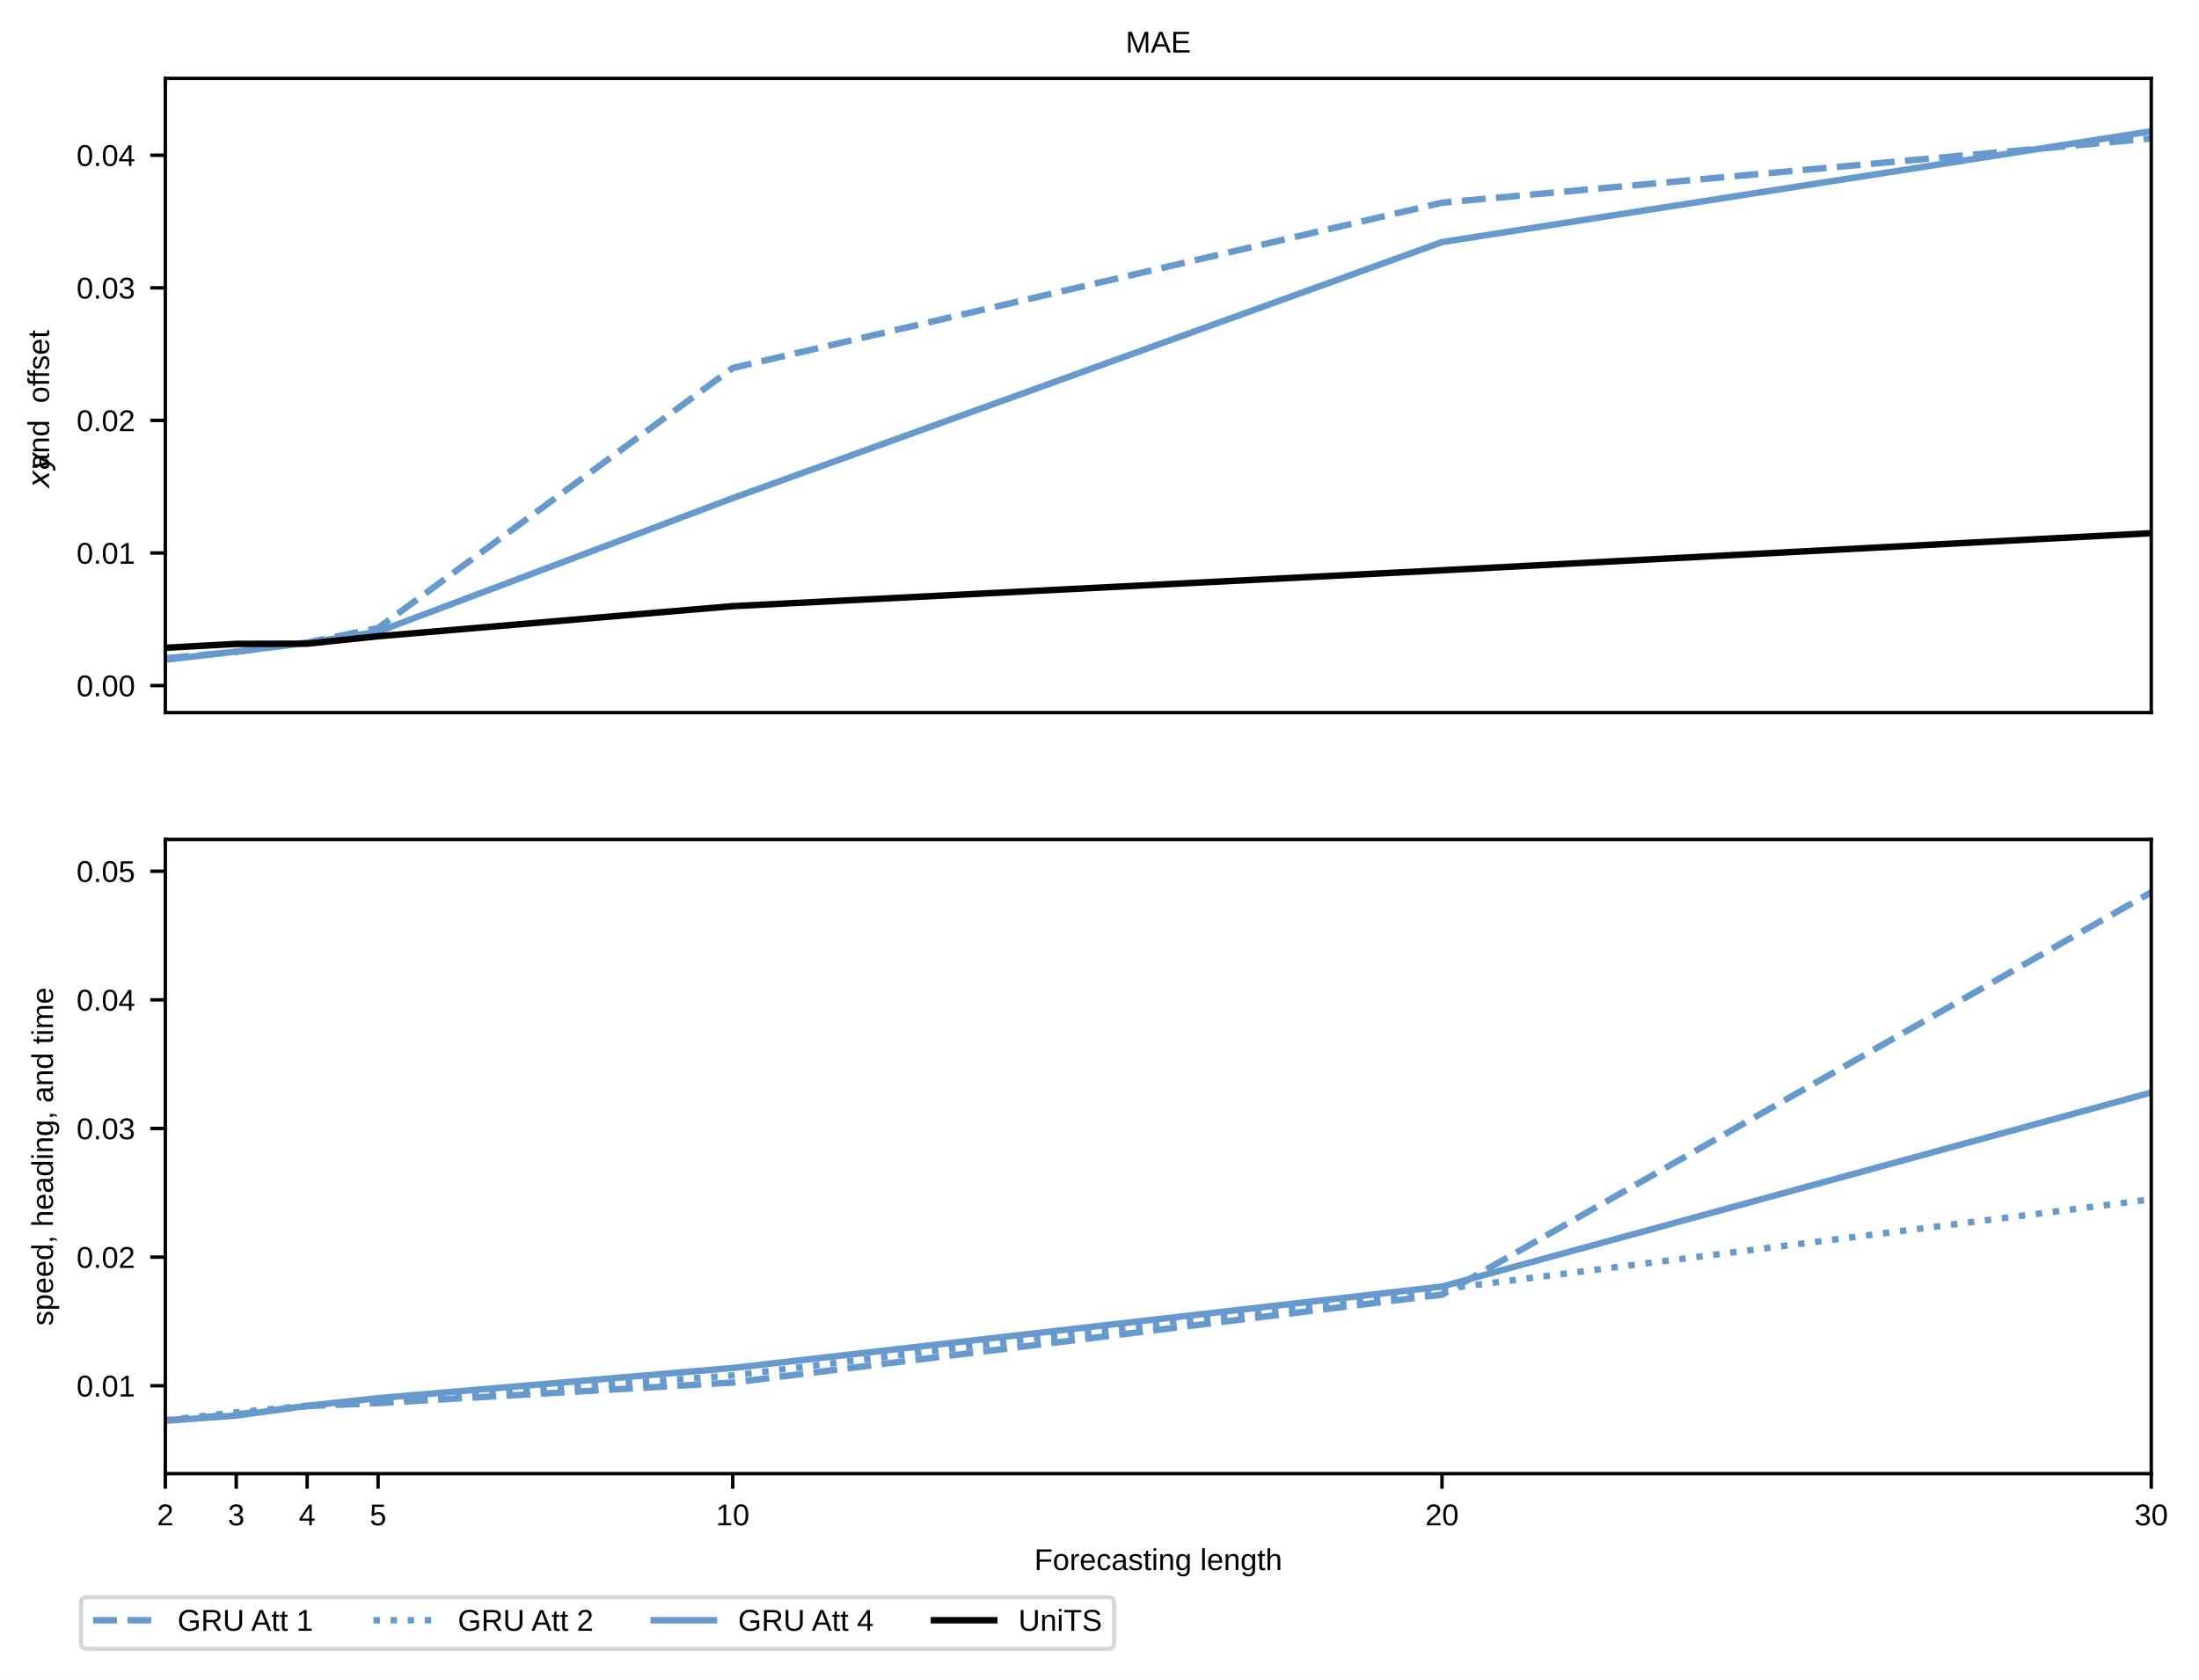
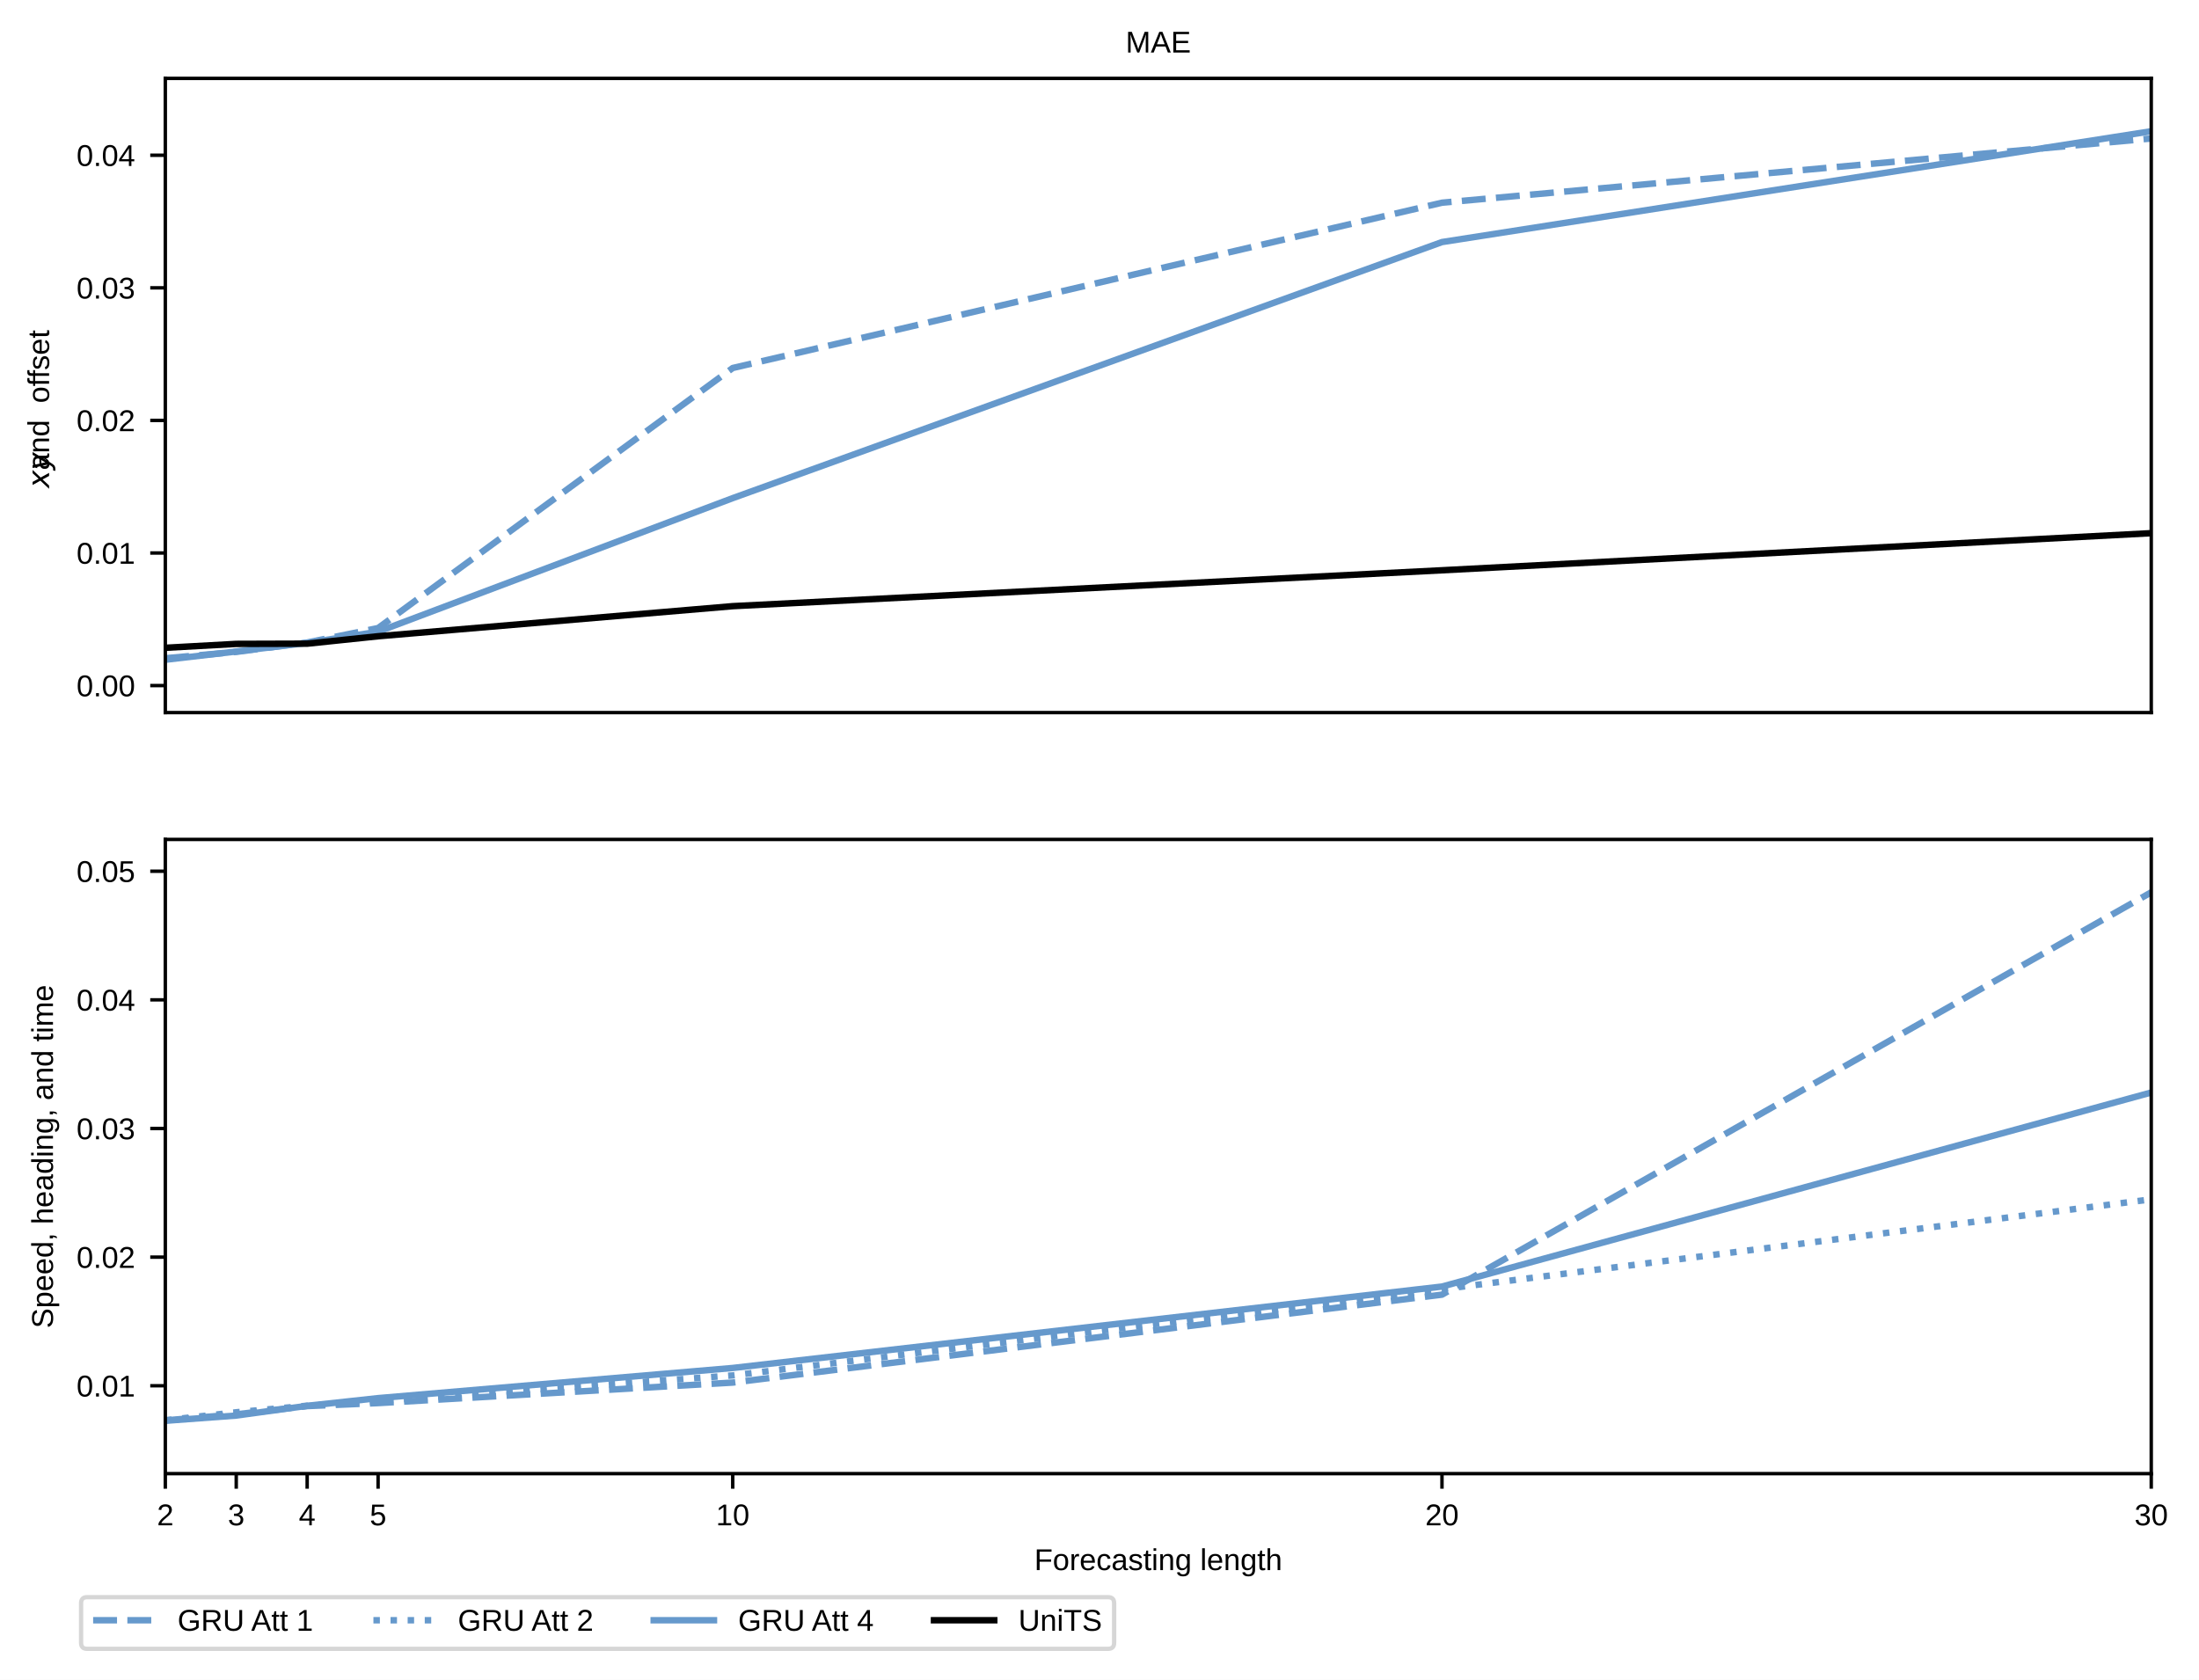
<svg xmlns="http://www.w3.org/2000/svg" xmlns:xlink="http://www.w3.org/1999/xlink" width="510.834pt" height="390.237pt" viewBox="0 0 510.834 390.237" version="1.1">
  <defs>
    <style type="text/css">*{stroke-linejoin: round; stroke-linecap: butt}</style>
  </defs>
  <g id="figure_1">
    <g id="patch_1">
      <path d="M 0 390.237  L 510.834 390.237  L 510.834 0  L 0 0  z " style="fill: #ffffff" />
    </g>
    <g id="axes_1">
      <g id="patch_2">
        <path d="M 38.403 165.541  L 499.741 165.541  L 499.741 18.21  L 38.403 18.21  z " style="fill: #ffffff" />
      </g>
      <g id="matplotlib.axis_1" />
      <g id="matplotlib.axis_2">
        <g id="ytick_1">
          <g id="line2d_1">
            <defs>
-               <path id="mac200c1c7b" d="M 0 0  L -3.5 0  " style="stroke: #000000; stroke-width: 0.8" />
+               <path id="m1d9680abad" d="M 0 0  L -3.5 0  " style="stroke: #000000; stroke-width: 0.8" />
            </defs>
            <g>
-               <use xlink:href="#mac200c1c7b" x="38.403" y="159.262" style="stroke: #000000; stroke-width: 0.8" />
+               <use xlink:href="#m1d9680abad" x="38.403" y="159.262" style="stroke: #000000; stroke-width: 0.8" />
            </g>
          </g>
          <g id="text_1">
            <text style="font: 7px 'Arial'; text-anchor: end" x="31.403" y="161.767" transform="rotate(-0 31.40266 161.7672)">0.00</text>
          </g>
        </g>
        <g id="ytick_2">
          <g id="line2d_2">
            <g>
-               <use xlink:href="#mac200c1c7b" x="38.403" y="128.461" style="stroke: #000000; stroke-width: 0.8" />
+               <use xlink:href="#m1d9680abad" x="38.403" y="128.461" style="stroke: #000000; stroke-width: 0.8" />
            </g>
          </g>
          <g id="text_2">
            <text style="font: 7px 'Arial'; text-anchor: end" x="31.403" y="130.967" transform="rotate(-0 31.40266 130.9667)">0.01</text>
          </g>
        </g>
        <g id="ytick_3">
          <g id="line2d_3">
            <g>
-               <use xlink:href="#mac200c1c7b" x="38.403" y="97.661" style="stroke: #000000; stroke-width: 0.8" />
+               <use xlink:href="#m1d9680abad" x="38.403" y="97.661" style="stroke: #000000; stroke-width: 0.8" />
            </g>
          </g>
          <g id="text_3">
            <text style="font: 7px 'Arial'; text-anchor: end" x="31.403" y="100.166" transform="rotate(-0 31.40266 100.1662)">0.02</text>
          </g>
        </g>
        <g id="ytick_4">
          <g id="line2d_4">
            <g>
-               <use xlink:href="#mac200c1c7b" x="38.403" y="66.861" style="stroke: #000000; stroke-width: 0.8" />
+               <use xlink:href="#m1d9680abad" x="38.403" y="66.861" style="stroke: #000000; stroke-width: 0.8" />
            </g>
          </g>
          <g id="text_4">
            <text style="font: 7px 'Arial'; text-anchor: end" x="31.403" y="69.366" transform="rotate(-0 31.40266 69.36576)">0.03</text>
          </g>
        </g>
        <g id="ytick_5">
          <g id="line2d_5">
            <g>
-               <use xlink:href="#mac200c1c7b" x="38.403" y="36.06" style="stroke: #000000; stroke-width: 0.8" />
+               <use xlink:href="#m1d9680abad" x="38.403" y="36.06" style="stroke: #000000; stroke-width: 0.8" />
            </g>
          </g>
          <g id="text_5">
            <text style="font: 7px 'Arial'; text-anchor: end" x="31.403" y="38.565" transform="rotate(-0 31.40266 38.56527)">0.04</text>
          </g>
        </g>
        <g id="text_6">
          <g transform="translate(12.31 113.3658) rotate(-90)">
            <text>
              <tspan style="font: oblique 7px 'DejaVu Sans'" x="0 19.711" y="-0.906">xy</tspan>
              <tspan style="font: 7px 'Arial'" x="4.143 6.087 9.98 13.874 17.767 23.854 25.799 29.692 31.637 33.582 37.082 40.975" y="-0.906"> and  offset</tspan>
            </text>
          </g>
        </g>
      </g>
      <g id="line2d_6">
-         <path d="M 38.403 152.919  L 54.879 151.44  L 71.355 149.262  L 87.832 145.903  L 170.214 85.49  L 334.977 47.09  L 499.741 32.171  " clip-path="url(#p5e2cd64c76)" style="fill: none; stroke-dasharray: 5.55,2.4; stroke-dashoffset: 0; stroke: #6699cc; stroke-width: 1.5" />
+         <path d="M 38.403 152.919  L 54.879 151.44  L 71.355 149.262  L 87.832 145.903  L 170.214 85.49  L 334.977 47.09  L 499.741 32.171  " clip-path="url(#pa69828a25e)" style="fill: none; stroke-dasharray: 5.55,2.4; stroke-dashoffset: 0; stroke: #6699cc; stroke-width: 1.5" />
      </g>
      <g id="line2d_7">
-         <path d="M 38.403 153.264  L 54.879 151.348  L 71.355 149.346  L 87.832 146.746  L 170.214 115.72  L 334.977 56.234  L 499.741 30.488  " clip-path="url(#p5e2cd64c76)" style="fill: none; stroke: #6699cc; stroke-width: 1.5; stroke-linecap: square" />
+         <path d="M 38.403 153.264  L 54.879 151.348  L 71.355 149.346  L 87.832 146.746  L 170.214 115.72  L 334.977 56.234  L 499.741 30.488  " clip-path="url(#pa69828a25e)" style="fill: none; stroke: #6699cc; stroke-width: 1.5; stroke-linecap: square" />
      </g>
      <g id="line2d_8">
-         <path d="M 38.403 150.487  L 54.879 149.581  L 71.355 149.53  L 87.832 147.806  L 170.214 140.815  L 334.977 132.479  L 499.741 123.861  " clip-path="url(#p5e2cd64c76)" style="fill: none; stroke: #000000; stroke-width: 1.5; stroke-linecap: square" />
+         <path d="M 38.403 150.487  L 54.879 149.581  L 71.355 149.53  L 87.832 147.806  L 170.214 140.815  L 334.977 132.479  L 499.741 123.861  " clip-path="url(#pa69828a25e)" style="fill: none; stroke: #000000; stroke-width: 1.5; stroke-linecap: square" />
      </g>
      <g id="patch_3">
        <path d="M 38.403 165.541  L 38.403 18.21  " style="fill: none; stroke: #000000; stroke-width: 0.8; stroke-linejoin: miter; stroke-linecap: square" />
      </g>
      <g id="patch_4">
        <path d="M 499.741 165.541  L 499.741 18.21  " style="fill: none; stroke: #000000; stroke-width: 0.8; stroke-linejoin: miter; stroke-linecap: square" />
      </g>
      <g id="patch_5">
        <path d="M 38.403 165.541  L 499.741 165.541  " style="fill: none; stroke: #000000; stroke-width: 0.8; stroke-linejoin: miter; stroke-linecap: square" />
      </g>
      <g id="patch_6">
        <path d="M 38.403 18.21  L 499.741 18.21  " style="fill: none; stroke: #000000; stroke-width: 0.8; stroke-linejoin: miter; stroke-linecap: square" />
      </g>
      <g id="text_7">
        <text style="font: 7px 'Arial'; text-anchor: middle" x="269.072" y="12.21" transform="rotate(-0 269.0719 12.21047)">MAE</text>
      </g>
    </g>
    <g id="axes_2">
      <g id="patch_7">
        <path d="M 38.403 342.338  L 499.741 342.338  L 499.741 195.007  L 38.403 195.007  z " style="fill: #ffffff" />
      </g>
      <g id="matplotlib.axis_3">
        <g id="xtick_1">
          <g id="line2d_9">
            <defs>
-               <path id="m1e4723d750" d="M 0 0  L 0 3.5  " style="stroke: #000000; stroke-width: 0.8" />
+               <path id="m1767503b1a" d="M 0 0  L 0 3.5  " style="stroke: #000000; stroke-width: 0.8" />
            </defs>
            <g>
-               <use xlink:href="#m1e4723d750" x="38.403" y="342.338" style="stroke: #000000; stroke-width: 0.8" />
+               <use xlink:href="#m1767503b1a" x="38.403" y="342.338" style="stroke: #000000; stroke-width: 0.8" />
            </g>
          </g>
          <g id="text_8">
            <text style="font: 7px 'Arial'; text-anchor: middle" x="38.403" y="354.348" transform="rotate(-0 38.40266 354.3485)">2</text>
          </g>
        </g>
        <g id="xtick_2">
          <g id="line2d_10">
            <g>
-               <use xlink:href="#m1e4723d750" x="54.879" y="342.338" style="stroke: #000000; stroke-width: 0.8" />
+               <use xlink:href="#m1767503b1a" x="54.879" y="342.338" style="stroke: #000000; stroke-width: 0.8" />
            </g>
          </g>
          <g id="text_9">
            <text style="font: 7px 'Arial'; text-anchor: middle" x="54.879" y="354.348" transform="rotate(-0 54.87903 354.3485)">3</text>
          </g>
        </g>
        <g id="xtick_3">
          <g id="line2d_11">
            <g>
-               <use xlink:href="#m1e4723d750" x="71.355" y="342.338" style="stroke: #000000; stroke-width: 0.8" />
+               <use xlink:href="#m1767503b1a" x="71.355" y="342.338" style="stroke: #000000; stroke-width: 0.8" />
            </g>
          </g>
          <g id="text_10">
            <text style="font: 7px 'Arial'; text-anchor: middle" x="71.355" y="354.348" transform="rotate(-0 71.35541 354.3485)">4</text>
          </g>
        </g>
        <g id="xtick_4">
          <g id="line2d_12">
            <g>
-               <use xlink:href="#m1e4723d750" x="87.832" y="342.338" style="stroke: #000000; stroke-width: 0.8" />
+               <use xlink:href="#m1767503b1a" x="87.832" y="342.338" style="stroke: #000000; stroke-width: 0.8" />
            </g>
          </g>
          <g id="text_11">
            <text style="font: 7px 'Arial'; text-anchor: middle" x="87.832" y="354.348" transform="rotate(-0 87.83179 354.3485)">5</text>
          </g>
        </g>
        <g id="xtick_5">
          <g id="line2d_13">
            <g>
-               <use xlink:href="#m1e4723d750" x="170.214" y="342.338" style="stroke: #000000; stroke-width: 0.8" />
+               <use xlink:href="#m1767503b1a" x="170.214" y="342.338" style="stroke: #000000; stroke-width: 0.8" />
            </g>
          </g>
          <g id="text_12">
            <text style="font: 7px 'Arial'; text-anchor: middle" x="170.214" y="354.348" transform="rotate(-0 170.2137 354.3485)">10</text>
          </g>
        </g>
        <g id="xtick_6">
          <g id="line2d_14">
            <g>
-               <use xlink:href="#m1e4723d750" x="334.977" y="342.338" style="stroke: #000000; stroke-width: 0.8" />
+               <use xlink:href="#m1767503b1a" x="334.977" y="342.338" style="stroke: #000000; stroke-width: 0.8" />
            </g>
          </g>
          <g id="text_13">
            <text style="font: 7px 'Arial'; text-anchor: middle" x="334.977" y="354.348" transform="rotate(-0 334.9775 354.3485)">20</text>
          </g>
        </g>
        <g id="xtick_7">
          <g id="line2d_15">
            <g>
-               <use xlink:href="#m1e4723d750" x="499.741" y="342.338" style="stroke: #000000; stroke-width: 0.8" />
+               <use xlink:href="#m1767503b1a" x="499.741" y="342.338" style="stroke: #000000; stroke-width: 0.8" />
            </g>
          </g>
          <g id="text_14">
            <text style="font: 7px 'Arial'; text-anchor: middle" x="499.741" y="354.348" transform="rotate(-0 499.7412 354.3485)">30</text>
          </g>
        </g>
        <g id="text_15">
          <text style="font: 7px 'Arial'; text-anchor: middle" x="269.072" y="364.75" transform="rotate(-0 269.0719 364.7502)">Forecasting length</text>
        </g>
      </g>
      <g id="matplotlib.axis_4">
        <g id="ytick_6">
          <g id="line2d_16">
            <g>
-               <use xlink:href="#mac200c1c7b" x="38.403" y="321.92" style="stroke: #000000; stroke-width: 0.8" />
+               <use xlink:href="#m1d9680abad" x="38.403" y="321.92" style="stroke: #000000; stroke-width: 0.8" />
            </g>
          </g>
          <g id="text_16">
            <text style="font: 7px 'Arial'; text-anchor: end" x="31.403" y="324.425" transform="rotate(-0 31.40266 324.4251)">0.01</text>
          </g>
        </g>
        <g id="ytick_7">
          <g id="line2d_17">
            <g>
-               <use xlink:href="#mac200c1c7b" x="38.403" y="292.038" style="stroke: #000000; stroke-width: 0.8" />
+               <use xlink:href="#m1d9680abad" x="38.403" y="292.038" style="stroke: #000000; stroke-width: 0.8" />
            </g>
          </g>
          <g id="text_17">
            <text style="font: 7px 'Arial'; text-anchor: end" x="31.403" y="294.543" transform="rotate(-0 31.40266 294.5428)">0.02</text>
          </g>
        </g>
        <g id="ytick_8">
          <g id="line2d_18">
            <g>
-               <use xlink:href="#mac200c1c7b" x="38.403" y="262.155" style="stroke: #000000; stroke-width: 0.8" />
+               <use xlink:href="#m1d9680abad" x="38.403" y="262.155" style="stroke: #000000; stroke-width: 0.8" />
            </g>
          </g>
          <g id="text_18">
            <text style="font: 7px 'Arial'; text-anchor: end" x="31.403" y="264.66" transform="rotate(-0 31.40266 264.6604)">0.03</text>
          </g>
        </g>
        <g id="ytick_9">
          <g id="line2d_19">
            <g>
-               <use xlink:href="#mac200c1c7b" x="38.403" y="232.273" style="stroke: #000000; stroke-width: 0.8" />
+               <use xlink:href="#m1d9680abad" x="38.403" y="232.273" style="stroke: #000000; stroke-width: 0.8" />
            </g>
          </g>
          <g id="text_19">
            <text style="font: 7px 'Arial'; text-anchor: end" x="31.403" y="234.778" transform="rotate(-0 31.40266 234.7781)">0.04</text>
          </g>
        </g>
        <g id="ytick_10">
          <g id="line2d_20">
            <g>
-               <use xlink:href="#mac200c1c7b" x="38.403" y="202.391" style="stroke: #000000; stroke-width: 0.8" />
+               <use xlink:href="#m1d9680abad" x="38.403" y="202.391" style="stroke: #000000; stroke-width: 0.8" />
            </g>
          </g>
          <g id="text_20">
            <text style="font: 7px 'Arial'; text-anchor: end" x="31.403" y="204.896" transform="rotate(-0 31.40266 204.8958)">0.05</text>
          </g>
        </g>
        <g id="text_21">
-           <text style="font: 7px 'Arial'; text-anchor: middle" x="12.307" y="268.673" transform="rotate(-90 12.30672 268.6727)">speed, heading, and time</text>
+           <text style="font: 7px 'Arial'; text-anchor: middle" x="12.307" y="268.673" transform="rotate(-90 12.30672 268.6727)">Speed, heading, and time</text>
        </g>
      </g>
      <g id="line2d_21">
-         <path d="M 38.403 329.964  L 54.879 328.559  L 71.355 326.646  L 87.832 325.951  L 170.214 321.185  L 334.977 300.759  L 499.741 207.285  " clip-path="url(#p80969d29b1)" style="fill: none; stroke-dasharray: 5.55,2.4; stroke-dashoffset: 0; stroke: #6699cc; stroke-width: 1.5" />
+         <path d="M 38.403 329.964  L 54.879 328.559  L 71.355 326.646  L 87.832 325.951  L 170.214 321.185  L 334.977 300.759  L 499.741 207.285  " clip-path="url(#peb3a997488)" style="fill: none; stroke-dasharray: 5.55,2.4; stroke-dashoffset: 0; stroke: #6699cc; stroke-width: 1.5" />
      </g>
      <g id="line2d_22">
-         <path d="M 38.403 329.937  L 54.879 328.084  L 71.355 326.556  L 87.832 325.482  L 170.214 319.523  L 334.977 299.503  L 499.741 278.618  " clip-path="url(#p80969d29b1)" style="fill: none; stroke-dasharray: 1.5,2.475; stroke-dashoffset: 0; stroke: #6699cc; stroke-width: 1.5" />
+         <path d="M 38.403 329.937  L 54.879 328.084  L 71.355 326.556  L 87.832 325.482  L 170.214 319.523  L 334.977 299.503  L 499.741 278.618  " clip-path="url(#peb3a997488)" style="fill: none; stroke-dasharray: 1.5,2.475; stroke-dashoffset: 0; stroke: #6699cc; stroke-width: 1.5" />
      </g>
      <g id="line2d_23">
-         <path d="M 38.403 330.06  L 54.879 328.844  L 71.355 326.582  L 87.832 324.796  L 170.214 317.792  L 334.977 298.877  L 499.741 253.795  " clip-path="url(#p80969d29b1)" style="fill: none; stroke: #6699cc; stroke-width: 1.5; stroke-linecap: square" />
+         <path d="M 38.403 330.06  L 54.879 328.844  L 71.355 326.582  L 87.832 324.796  L 170.214 317.792  L 334.977 298.877  L 499.741 253.795  " clip-path="url(#peb3a997488)" style="fill: none; stroke: #6699cc; stroke-width: 1.5; stroke-linecap: square" />
      </g>
      <g id="line2d_24">
-         <path d="M 5.45 354.616  " clip-path="url(#p80969d29b1)" style="fill: none; stroke-dasharray: 5.55,2.4; stroke-dashoffset: 0; stroke: #6699cc; stroke-width: 1.5" />
+         <path d="M 5.45 354.616  " clip-path="url(#peb3a997488)" style="fill: none; stroke-dasharray: 5.55,2.4; stroke-dashoffset: 0; stroke: #6699cc; stroke-width: 1.5" />
      </g>
      <g id="line2d_25">
-         <path d="M 5.45 354.616  " clip-path="url(#p80969d29b1)" style="fill: none; stroke-dasharray: 1.5,2.475; stroke-dashoffset: 0; stroke: #6699cc; stroke-width: 1.5" />
+         <path d="M 5.45 354.616  " clip-path="url(#peb3a997488)" style="fill: none; stroke-dasharray: 1.5,2.475; stroke-dashoffset: 0; stroke: #6699cc; stroke-width: 1.5" />
      </g>
      <g id="line2d_26">
-         <path d="M 5.45 354.616  " clip-path="url(#p80969d29b1)" style="fill: none; stroke: #6699cc; stroke-width: 1.5; stroke-linecap: square" />
+         <path d="M 5.45 354.616  " clip-path="url(#peb3a997488)" style="fill: none; stroke: #6699cc; stroke-width: 1.5; stroke-linecap: square" />
      </g>
      <g id="line2d_27">
-         <path d="M 5.45 354.616  " clip-path="url(#p80969d29b1)" style="fill: none; stroke: #000000; stroke-width: 1.5; stroke-linecap: square" />
+         <path d="M 5.45 354.616  " clip-path="url(#peb3a997488)" style="fill: none; stroke: #000000; stroke-width: 1.5; stroke-linecap: square" />
      </g>
      <g id="patch_8">
        <path d="M 38.403 342.338  L 38.403 195.007  " style="fill: none; stroke: #000000; stroke-width: 0.8; stroke-linejoin: miter; stroke-linecap: square" />
      </g>
      <g id="patch_9">
        <path d="M 499.741 342.338  L 499.741 195.007  " style="fill: none; stroke: #000000; stroke-width: 0.8; stroke-linejoin: miter; stroke-linecap: square" />
      </g>
      <g id="patch_10">
        <path d="M 38.403 342.338  L 499.741 342.338  " style="fill: none; stroke: #000000; stroke-width: 0.8; stroke-linejoin: miter; stroke-linecap: square" />
      </g>
      <g id="patch_11">
        <path d="M 38.403 195.007  L 499.741 195.007  " style="fill: none; stroke: #000000; stroke-width: 0.8; stroke-linejoin: miter; stroke-linecap: square" />
      </g>
      <g id="legend_1">
        <g id="patch_12">
          <path d="M 20.236 383.037  L 257.417 383.037  Q 258.817 383.037 258.817 381.637  L 258.817 372.436  Q 258.817 371.036 257.417 371.036  L 20.236 371.036  Q 18.836 371.036 18.836 372.436  L 18.836 381.637  Q 18.836 383.037 20.236 383.037  z " style="fill: #ffffff; opacity: 0.8; stroke: #cccccc; stroke-linejoin: miter" />
        </g>
        <g id="line2d_28">
          <path d="M 21.636 376.396  L 28.636 376.396  L 35.636 376.396  " style="fill: none; stroke-dasharray: 5.55,2.4; stroke-dashoffset: 0; stroke: #6699cc; stroke-width: 1.5" />
        </g>
        <g id="text_22">
          <text style="font: 7px 'Arial'; text-anchor: start" x="41.236" y="378.846" transform="rotate(-0 41.23573 378.846)">GRU Att 1</text>
        </g>
        <g id="line2d_29">
          <path d="M 86.747 376.396  L 93.747 376.396  L 100.747 376.396  " style="fill: none; stroke-dasharray: 1.5,2.475; stroke-dashoffset: 0; stroke: #6699cc; stroke-width: 1.5" />
        </g>
        <g id="text_23">
          <text style="font: 7px 'Arial'; text-anchor: start" x="106.347" y="378.846" transform="rotate(-0 106.3467 378.846)">GRU Att 2</text>
        </g>
        <g id="line2d_30">
          <path d="M 151.858 376.396  L 158.858 376.396  L 165.858 376.396  " style="fill: none; stroke: #6699cc; stroke-width: 1.5; stroke-linecap: square" />
        </g>
        <g id="text_24">
          <text style="font: 7px 'Arial'; text-anchor: start" x="171.458" y="378.846" transform="rotate(-0 171.4576 378.846)">GRU Att 4</text>
        </g>
        <g id="line2d_31">
          <path d="M 216.969 376.396  L 223.969 376.396  L 230.969 376.396  " style="fill: none; stroke: #000000; stroke-width: 1.5; stroke-linecap: square" />
        </g>
        <g id="text_25">
          <text style="font: 7px 'Arial'; text-anchor: start" x="236.569" y="378.846" transform="rotate(-0 236.5685 378.846)">UniTS</text>
        </g>
      </g>
    </g>
  </g>
  <defs>
-     <clipPath id="p5e2cd64c76">
+     <clipPath id="pa69828a25e">
      <rect x="38.403" y="18.21" width="461.339" height="147.331" />
    </clipPath>
-     <clipPath id="p80969d29b1">
+     <clipPath id="peb3a997488">
      <rect x="38.403" y="195.007" width="461.339" height="147.331" />
    </clipPath>
  </defs>
</svg>
